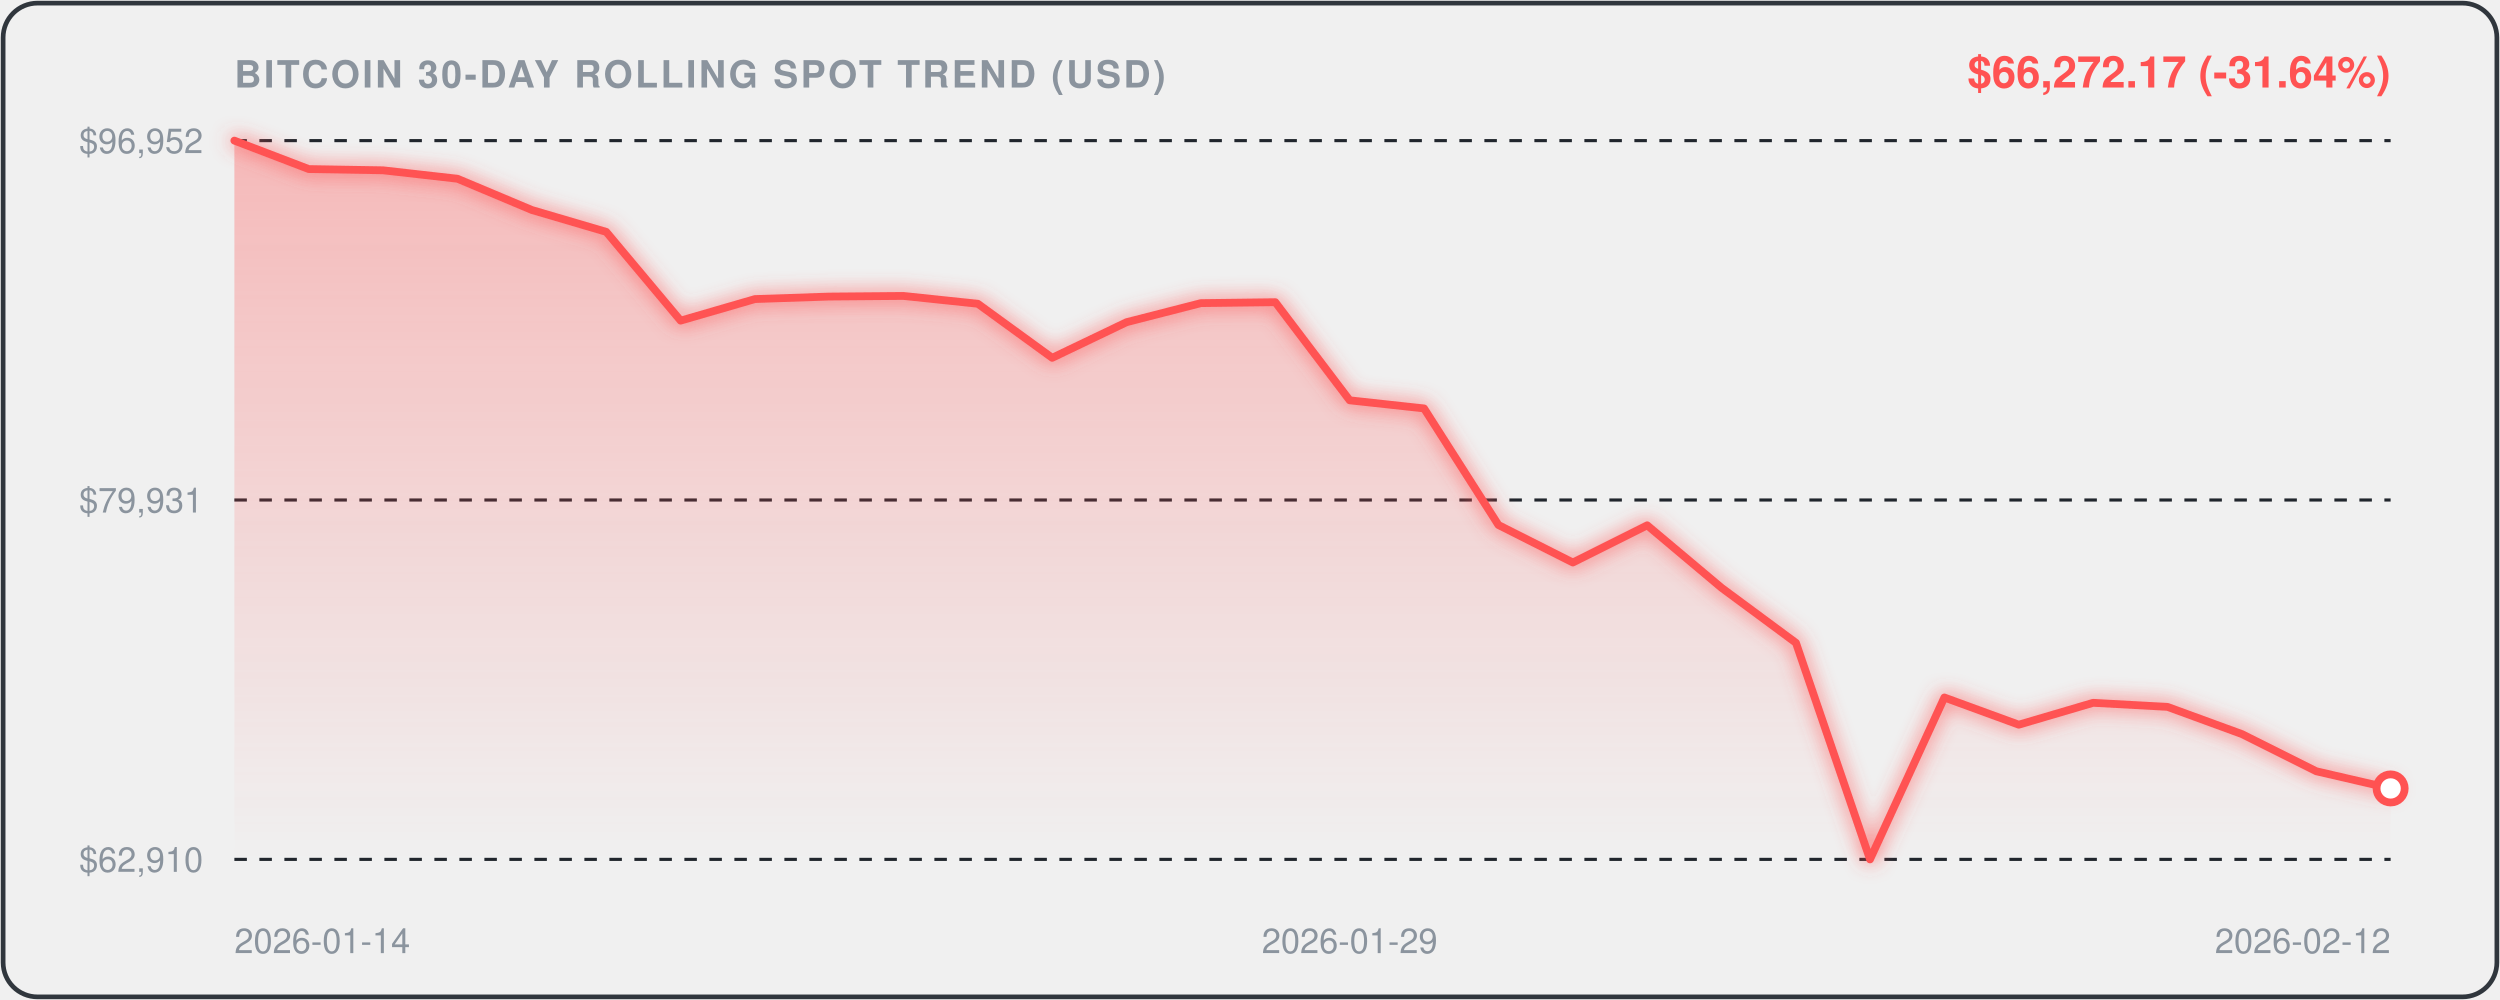
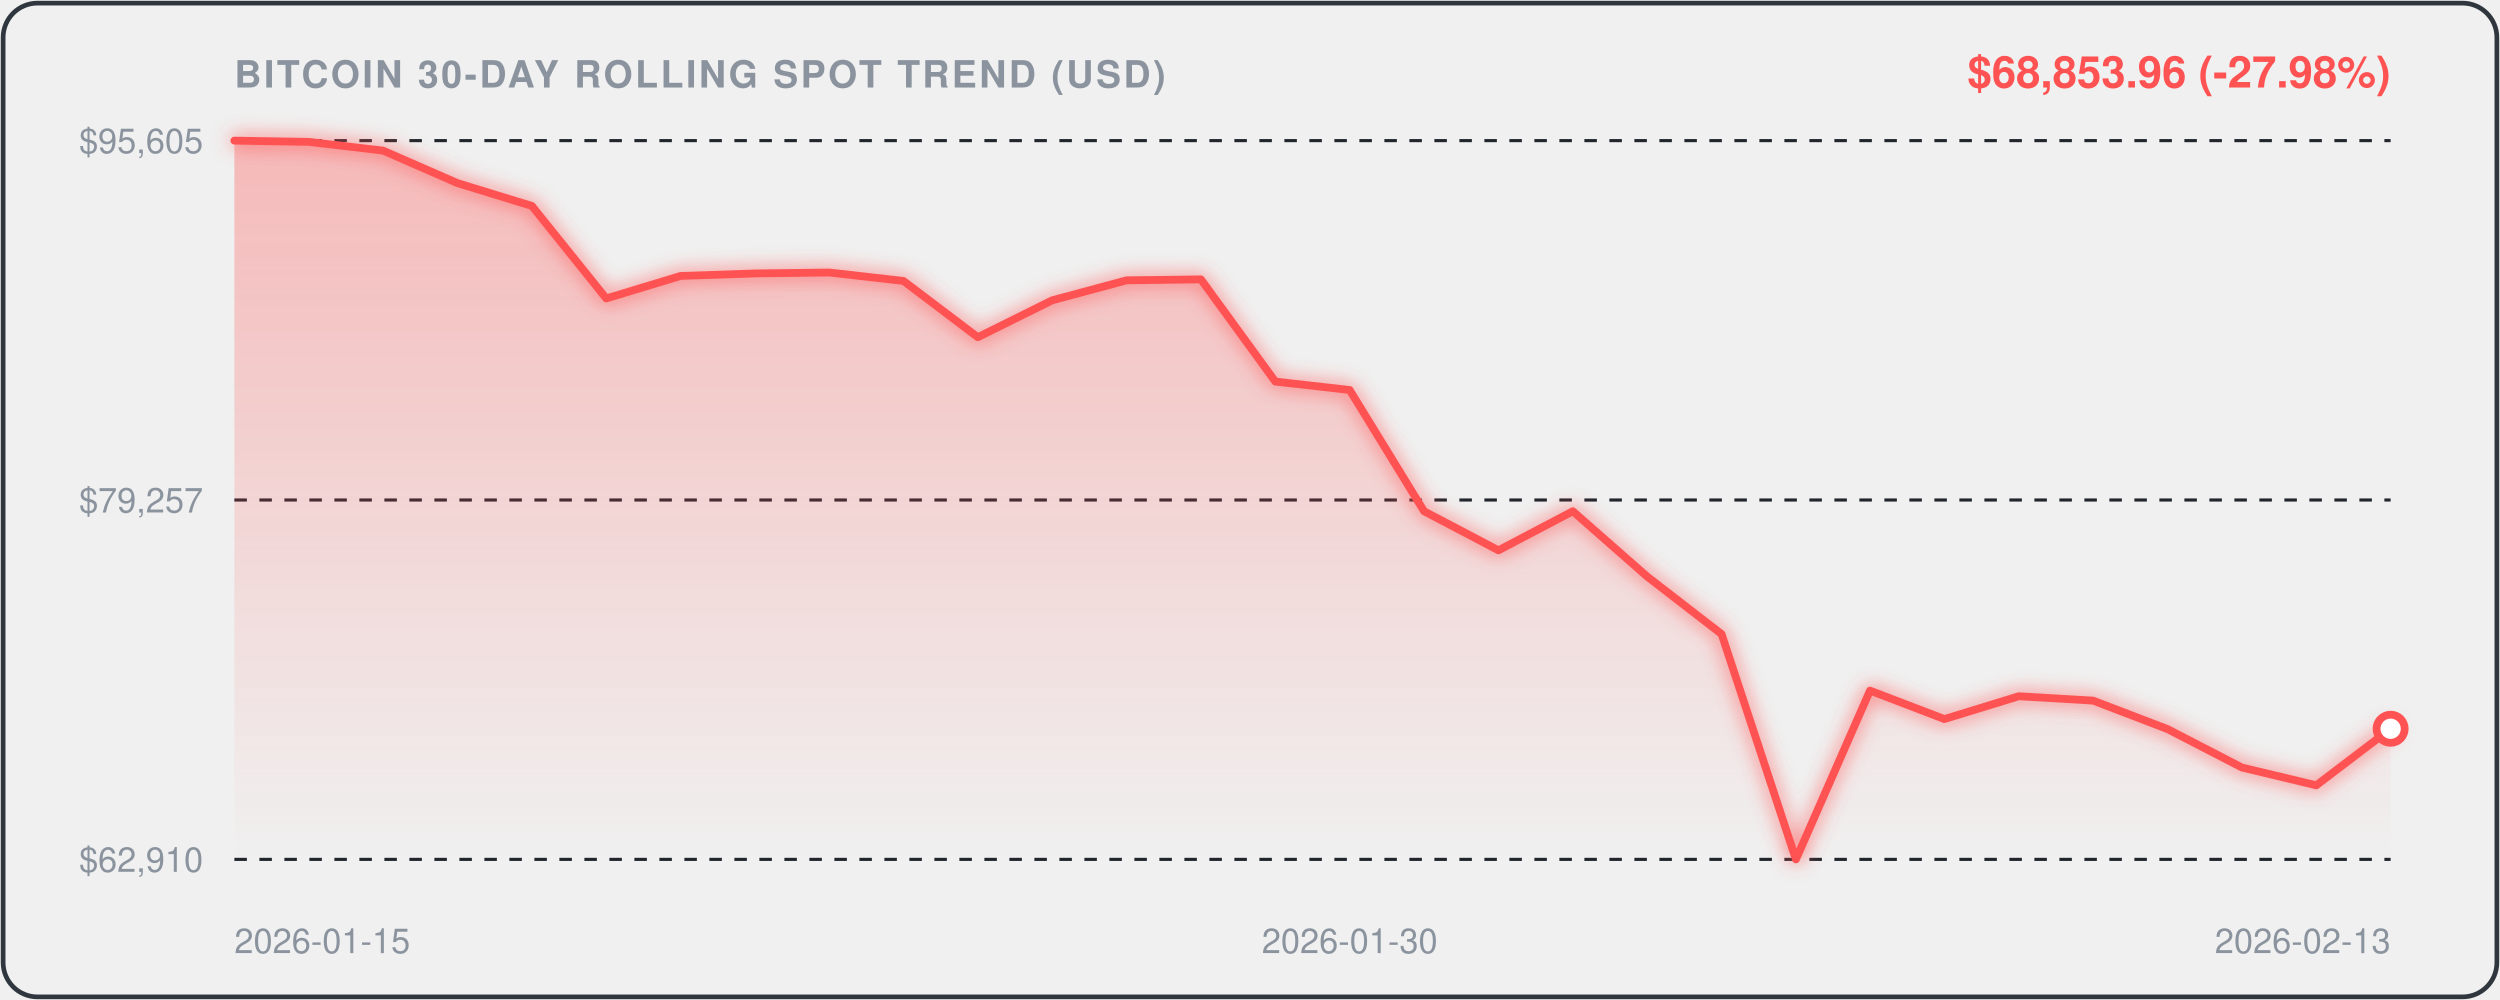
<svg xmlns="http://www.w3.org/2000/svg" viewBox="0 0 800 320" width="100%" height="100%" style="background:#0d1117;border-radius:12px;font-family:-apple-system,BlinkMacSystemFont,'Segoe UI',Helvetica,Arial,sans-serif;">
  <defs>
    <linearGradient id="areaGrad" x1="0" y1="0" x2="0" y2="1">
      <stop offset="0%" stop-color="rgba(255, 82, 82, 0.35)" />
      <stop offset="100%" stop-color="rgba(255, 82, 82, 0.0)" />
    </linearGradient>
    <filter id="glow" x="-20%" y="-20%" width="140%" height="140%">
      <feGaussianBlur stdDeviation="3" result="blur" />
      <feComposite in="SourceGraphic" in2="blur" operator="over" />
    </filter>
  </defs>
  <rect x="1" y="1" width="798" height="318" rx="11" fill="none" stroke="#30363d" stroke-width="1.5" />
  <text x="75" y="28" fill="#8b949e" font-size="12" font-weight="600" letter-spacing="0.8">BITCOIN 30-DAY ROLLING SPOT TREND (USD)</text>
-   <text x="765" y="28" text-anchor="end" fill="#FF5252" font-size="14" font-weight="700">$66,272.17 (-31.64%)</text>
+   <text x="765" y="28" text-anchor="end" fill="#FF5252" font-size="14" font-weight="700">$68,853.96 (-27.98%)</text>
  <line x1="75" y1="45" x2="765" y2="45" stroke="#21262d" stroke-width="1" stroke-dasharray="4,4" />
-   <text x="65" y="49" text-anchor="end" fill="#8b949e" font-size="11">$96,952</text>
+   <text x="65" y="49" text-anchor="end" fill="#8b949e" font-size="11">$95,605</text>
  <line x1="75" y1="160.0" x2="765" y2="160.0" stroke="#21262d" stroke-width="1" stroke-dasharray="4,4" />
-   <text x="65" y="164.0" text-anchor="end" fill="#8b949e" font-size="11">$79,931</text>
+   <text x="65" y="164.0" text-anchor="end" fill="#8b949e" font-size="11">$79,257</text>
  <line x1="75" y1="275" x2="765" y2="275" stroke="#21262d" stroke-width="1" stroke-dasharray="4,4" />
  <text x="65" y="279" text-anchor="end" fill="#8b949e" font-size="11">$62,910</text>
-   <path d="M 75.0,45.0 L 98.8,54.1 L 122.6,54.5 L 146.4,57.2 L 170.2,67.2 L 194.0,74.2 L 217.8,102.6 L 241.6,95.7 L 265.3,94.9 L 289.1,94.7 L 312.9,97.2 L 336.7,114.5 L 360.5,103.1 L 384.3,97.0 L 408.1,96.7 L 431.9,128.1 L 455.7,130.7 L 479.5,168.0 L 503.3,180.0 L 527.1,168.1 L 550.9,188.1 L 574.7,205.7 L 598.4,275.0 L 622.2,223.2 L 646.0,231.9 L 669.8,224.9 L 693.6,226.2 L 717.4,234.9 L 741.2,246.8 L 765.0,252.3 L 765.0,275.0 L 75.0,275.0 Z" fill="url(#areaGrad)" />
-   <path d="M 75.0,45.0 L 98.8,54.1 L 122.6,54.5 L 146.4,57.2 L 170.2,67.2 L 194.0,74.2 L 217.8,102.6 L 241.6,95.7 L 265.3,94.9 L 289.1,94.7 L 312.9,97.2 L 336.7,114.5 L 360.5,103.1 L 384.3,97.0 L 408.1,96.7 L 431.9,128.1 L 455.7,130.7 L 479.5,168.0 L 503.3,180.0 L 527.1,168.1 L 550.9,188.1 L 574.7,205.7 L 598.4,275.0 L 622.2,223.2 L 646.0,231.9 L 669.8,224.9 L 693.6,226.2 L 717.4,234.9 L 741.2,246.8 L 765.0,252.3" fill="none" stroke="#FF5252" stroke-width="2.5" stroke-linecap="round" stroke-linejoin="round" filter="url(#glow)" />
-   <circle cx="765.0" cy="252.3" r="4.5" fill="#ffffff" stroke="#FF5252" stroke-width="2.5" />
-   <text x="75.0" y="305" fill="#8b949e" font-size="11" text-anchor="start">2026-01-14</text>
-   <text x="431.9" y="305" fill="#8b949e" font-size="11" text-anchor="middle">2026-01-29</text>
-   <text x="765.0" y="305" fill="#8b949e" font-size="11" text-anchor="end">2026-02-12</text>
+   <path d="M 75.0,45.0 L 98.8,45.4 L 122.6,48.2 L 146.4,58.6 L 170.2,65.9 L 194.0,95.5 L 217.8,88.3 L 241.6,87.5 L 265.3,87.2 L 289.1,89.9 L 312.9,107.9 L 336.7,96.1 L 360.5,89.7 L 384.3,89.4 L 408.1,122.1 L 431.9,124.8 L 455.7,163.6 L 479.5,176.1 L 503.3,163.6 L 527.1,184.5 L 550.9,202.9 L 574.7,275.0 L 598.4,221.0 L 622.2,230.1 L 646.0,222.8 L 669.8,224.2 L 693.6,233.3 L 717.4,245.6 L 741.2,251.3 L 765.0,233.2 L 765.0,275.0 L 75.0,275.0 Z" fill="url(#areaGrad)" />
+   <path d="M 75.0,45.0 L 98.8,45.4 L 122.6,48.2 L 146.4,58.6 L 170.2,65.9 L 194.0,95.5 L 217.8,88.3 L 241.6,87.5 L 265.3,87.2 L 289.1,89.9 L 312.9,107.9 L 336.7,96.1 L 360.5,89.7 L 384.3,89.4 L 408.1,122.1 L 431.9,124.8 L 455.7,163.6 L 479.5,176.1 L 503.3,163.6 L 527.1,184.5 L 550.9,202.9 L 574.7,275.0 L 598.4,221.0 L 622.2,230.1 L 646.0,222.8 L 669.8,224.2 L 693.6,233.3 L 717.4,245.6 L 741.2,251.3 L 765.0,233.2" fill="none" stroke="#FF5252" stroke-width="2.5" stroke-linecap="round" stroke-linejoin="round" filter="url(#glow)" />
+   <circle cx="765.0" cy="233.2" r="4.5" fill="#ffffff" stroke="#FF5252" stroke-width="2.5" />
+   <text x="75.0" y="305" fill="#8b949e" font-size="11" text-anchor="start">2026-01-15</text>
+   <text x="431.9" y="305" fill="#8b949e" font-size="11" text-anchor="middle">2026-01-30</text>
+   <text x="765.0" y="305" fill="#8b949e" font-size="11" text-anchor="end">2026-02-13</text>
</svg>
